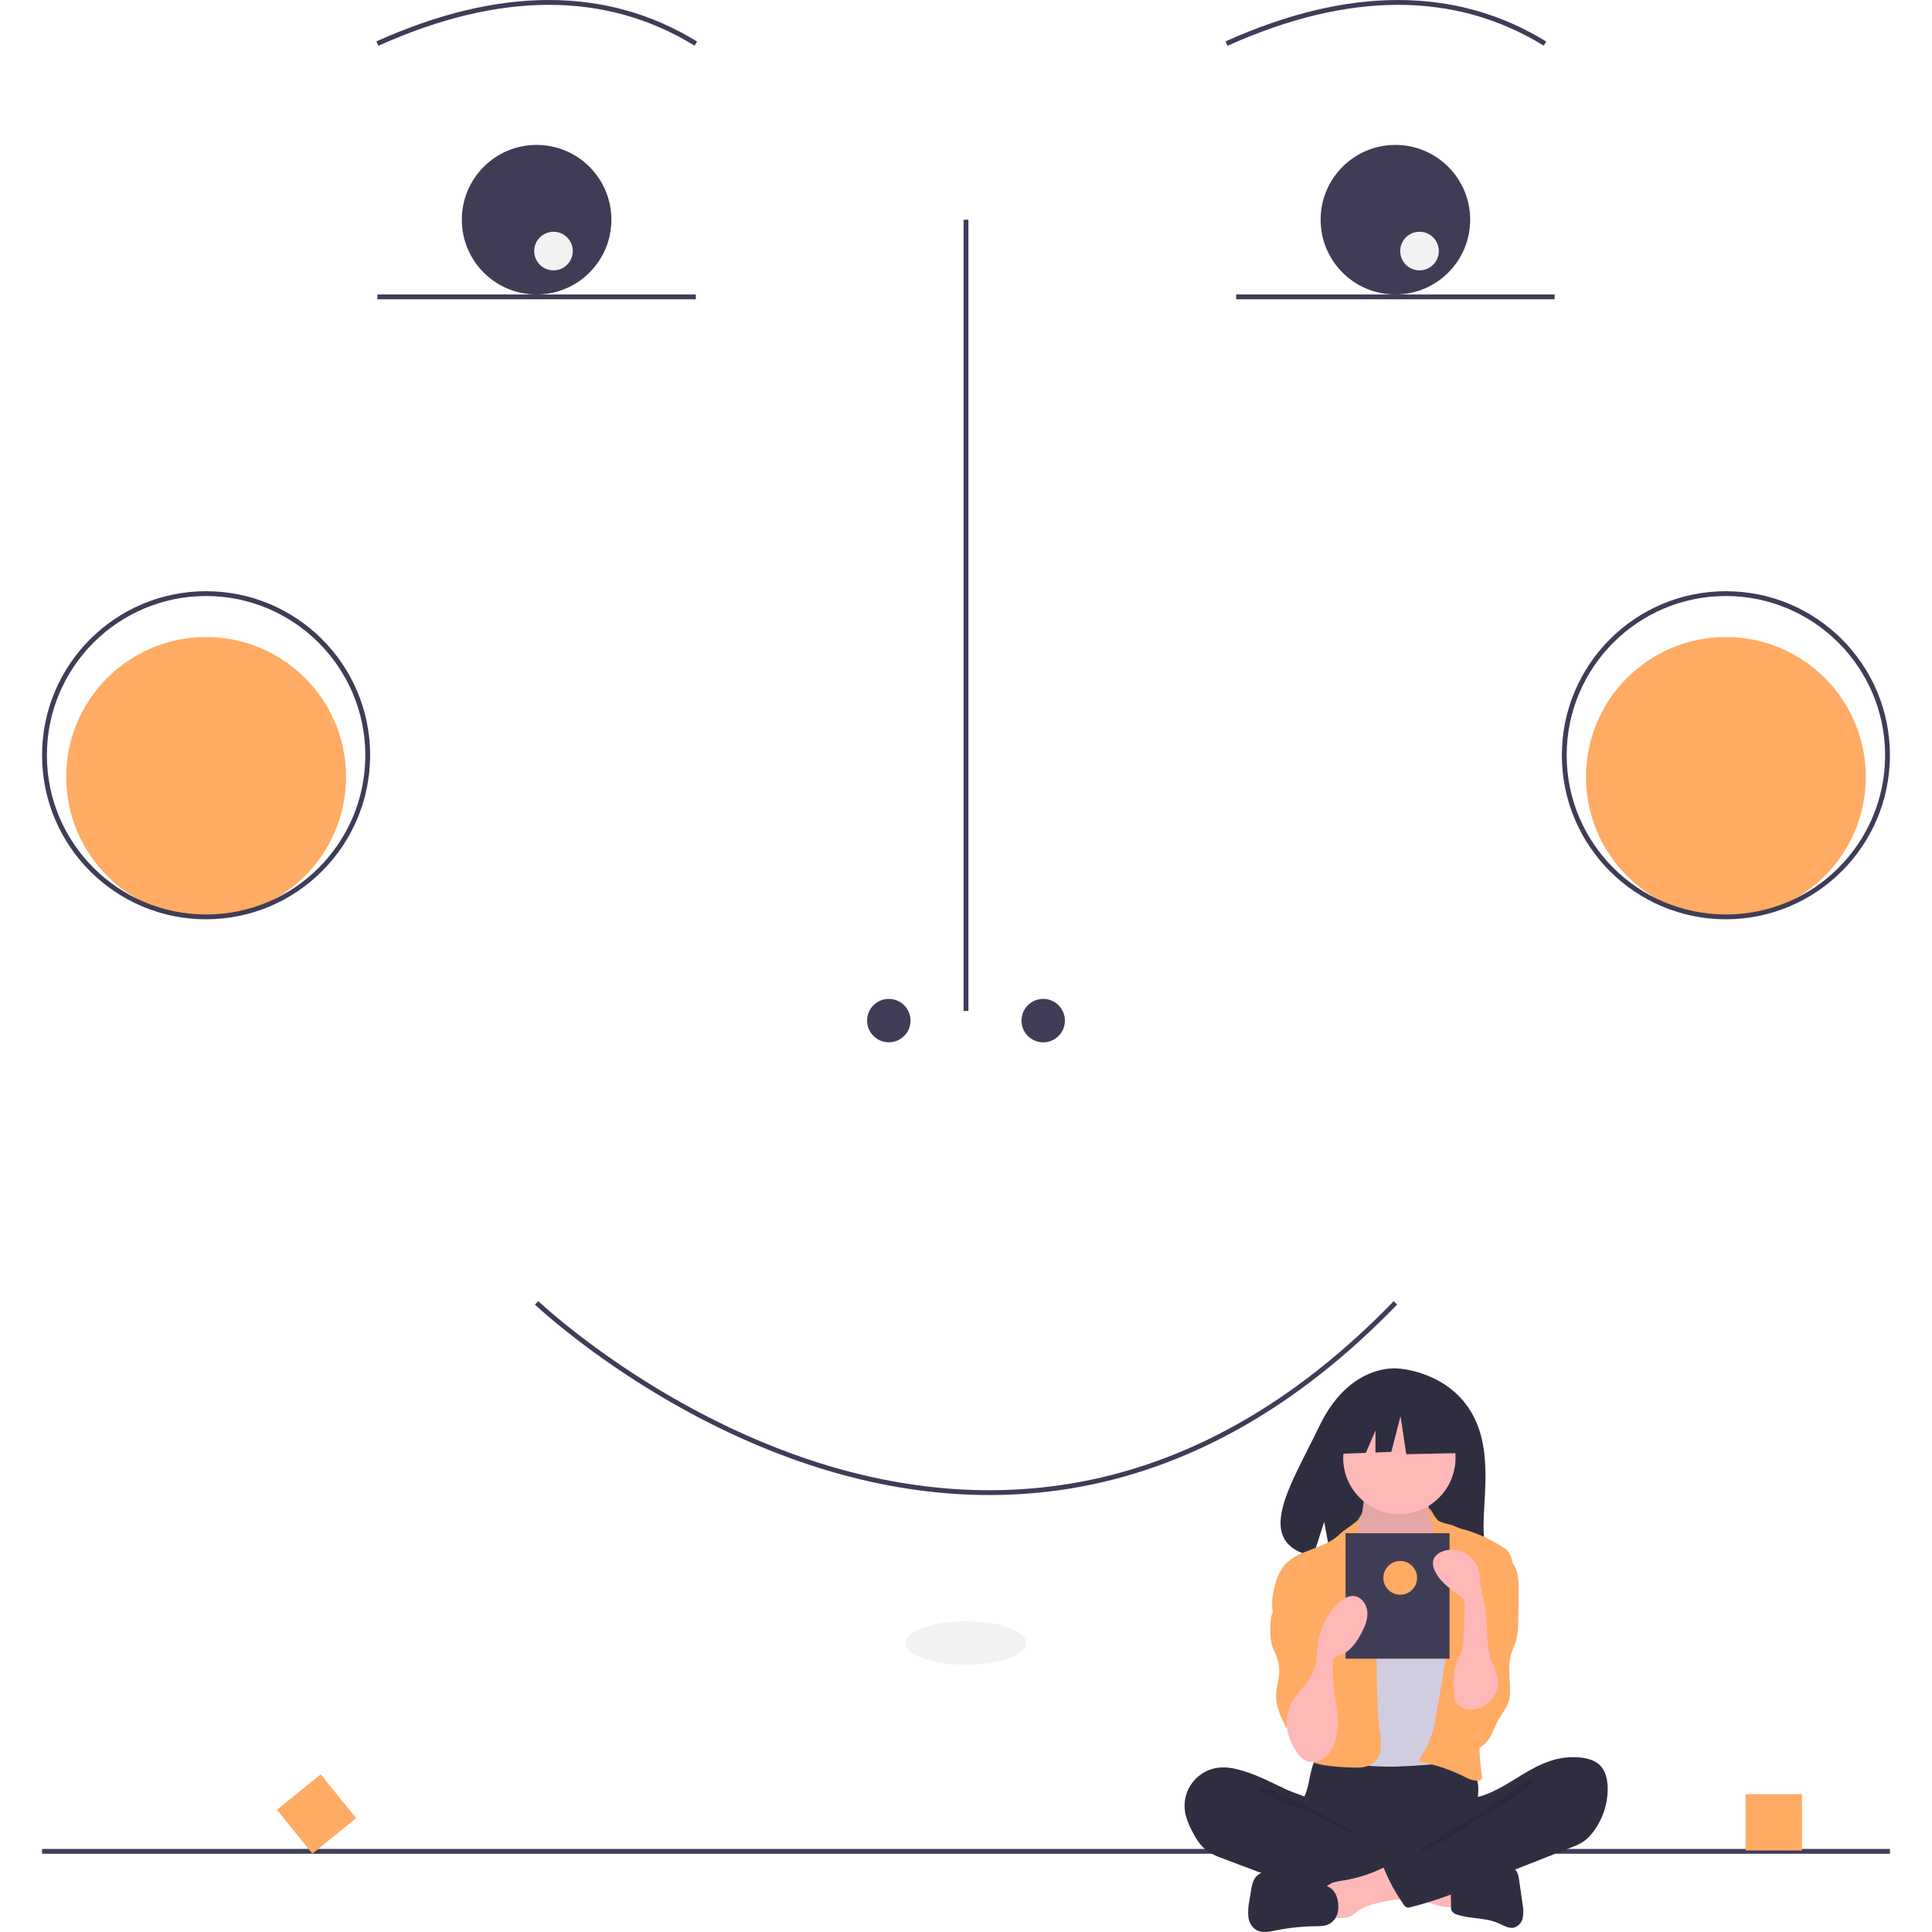
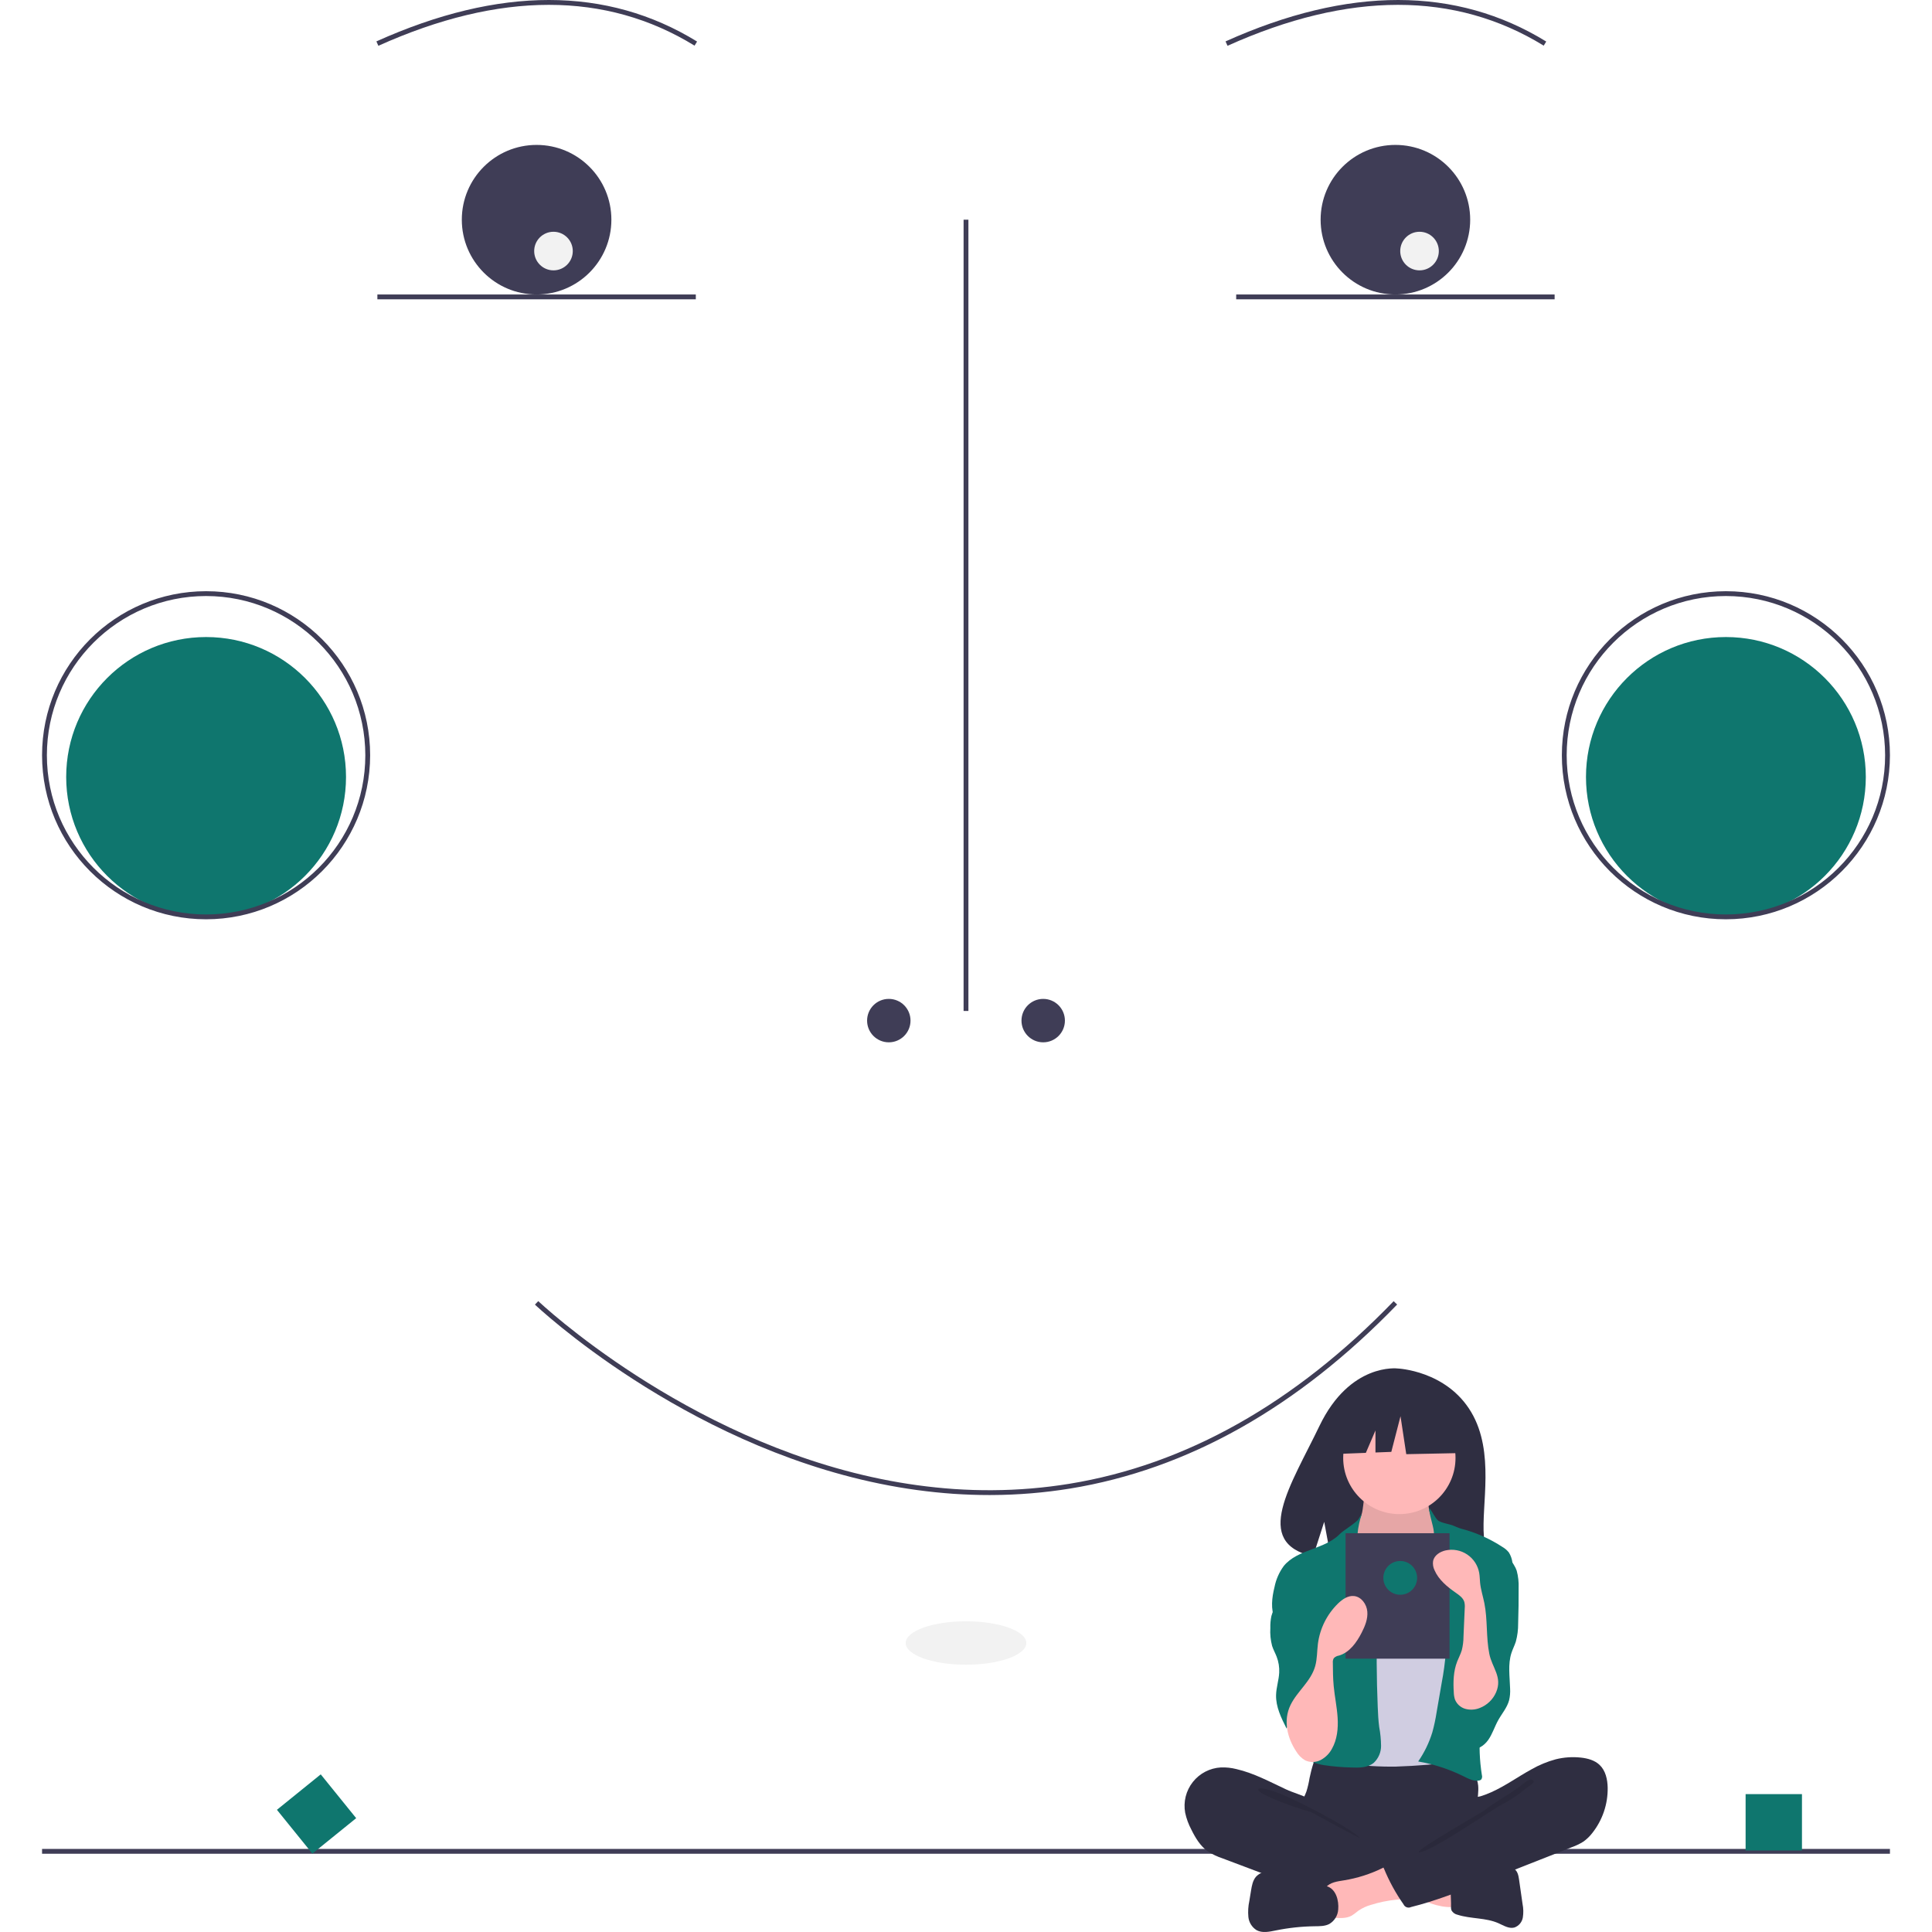
<svg xmlns="http://www.w3.org/2000/svg" width="300" height="300" viewBox="0 0 766 800.871" role="img" artist="Katerina Limpitsouni" source="https://undraw.co/">
  <rect y="766.435" width="766" height="2" fill="#3f3d56" />
-   <rect x="706.171" y="743.716" width="23.361" height="23.361" fill="#ffab63" />
-   <rect x="319.104" y="789.836" width="23.361" height="23.361" transform="translate(-647.5264 336.9186) rotate(-38.97687)" fill="#ffab63" />
+   <rect x="706.171" y="743.716" width="23.361" height="23.361" fill="#0F766E" />
+   <rect x="319.104" y="789.836" width="23.361" height="23.361" transform="translate(-647.5264 336.9186) rotate(-38.97687)" fill="#0F766E" />
  <rect x="382" y="91.072" width="2" height="328" fill="#3f3d56" />
  <rect x="495" y="122.072" width="132" height="2" fill="#3f3d56" />
  <rect x="139" y="122.072" width="132" height="2" fill="#3f3d56" />
  <path d="M356.41,68.548l-.82-1.824c50.907-22.9,95.632-22.879,132.934.06l-1.048,1.704C450.773,45.917,406.677,45.938,356.41,68.548Z" transform="translate(-217 -49.56464)" fill="#3f3d56" />
  <path d="M708.41,68.548l-.82-1.824c50.907-22.899,95.632-22.878,132.934.06l-1.047,1.704C802.772,45.917,758.678,45.937,708.41,68.548Z" transform="translate(-217 -49.56464)" fill="#3f3d56" />
  <circle cx="205" cy="91.072" r="31" fill="#3f3d56" />
  <circle cx="561" cy="91.072" r="31" fill="#3f3d56" />
-   <circle cx="68" cy="322.072" r="58" fill="#ffab63" />
-   <circle cx="698" cy="322.072" r="58" fill="#ffab63" />
+   <circle cx="68" cy="322.072" r="58" fill="#0F766E" />
+   <circle cx="698" cy="322.072" r="58" fill="#0F766E" />
  <path d="M609.545,669.302c-4.719,0-9.626-.168-14.611-.498a233.607,233.607,0,0,1-30.574-4.188c-82.222-16.773-142.453-73.684-143.051-74.257l1.383-1.445c.595.569,60.428,57.088,142.068,73.743a231.646,231.646,0,0,0,30.309,4.151c5.45.362,10.809.533,15.924.488a206.013,206.013,0,0,0,31.847-2.657c48.297-7.88,93.53-33.349,134.442-75.697l1.438,1.389c-41.218,42.667-86.826,68.332-135.558,76.283a208.077,208.077,0,0,1-32.155,2.683C610.521,669.3,610.033,669.302,609.545,669.302Z" transform="translate(-217 -49.56464)" fill="#3f3d56" />
  <path d="M285,430.636a68,68,0,1,1,68-68A68.077,68.077,0,0,1,285,430.636Zm0-134a66,66,0,1,0,66,66A66.075,66.075,0,0,0,285,296.636Z" transform="translate(-217 -49.56464)" fill="#3f3d56" />
  <path d="M915,430.636a68,68,0,1,1,68-68A68.077,68.077,0,0,1,915,430.636Zm0-134a66,66,0,1,0,66,66A66.075,66.075,0,0,0,915,296.636Z" transform="translate(-217 -49.56464)" fill="#3f3d56" />
  <circle cx="351" cy="423.072" r="9" fill="#3f3d56" />
  <circle cx="415" cy="423.072" r="9" fill="#3f3d56" />
  <ellipse cx="383" cy="681.072" rx="25" ry="9" fill="#f2f2f2" />
  <path d="M809.441,634.961c-10.245-17.311-30.515-18.118-30.515-18.118s-19.751-2.526-32.422,23.839c-11.81,24.575-28.109,48.302-2.624,54.054l4.603-14.327,2.851,15.394a99.713,99.713,0,0,0,10.904.186c27.292-.881,53.284.258,52.447-9.536C813.573,673.435,819.299,651.618,809.441,634.961Z" transform="translate(-217 -49.56464)" fill="#2f2e41" />
  <path d="M742.426,786.563a40.414,40.414,0,0,1-1.307,5.626c-.641,1.803-1.631,3.47-2.217,5.291-1.869,5.806.722,12.279,4.859,16.76a27.349,27.349,0,0,0,13.334,7.918,54.404,54.404,0,0,0,11.459,1.204c10.65.361,21.575.684,31.667-2.739a55.02,55.02,0,0,0,9.2-4.18,6.888,6.888,0,0,0,2.387-1.88,6.569,6.569,0,0,0,.861-3.856c-.023-4.515-.938-9.007-.721-13.517.12-2.498.588-4.994.358-7.484a13.807,13.807,0,0,0-10.552-11.893,28.661,28.661,0,0,0-8.747 0,223.018,223.018,0,0,1-22.764,1.018c-7.766-.05-15.483-1.235-23.21-1.359-2.285-.037-2.239.668-2.966,2.879A53.874,53.874,0,0,0,742.426,786.563Z" transform="translate(-217 -49.56464)" fill="#2f2e41" />
  <path d="M764.464,675.077a13.556,13.556,0,0,1-1.951,5.585c-1.351,1.848-3.554,2.903-5.007,4.671-2.188,2.661-2.313,6.406-2.322,9.852-.008,3.174.056,6.559,1.826,9.193a16.066,16.066,0,0,0,4.604,4.06c6.637,4.473,13.809,9.026,21.812,9.174,3.316.061,6.871-.795,9.053-3.293a13.592,13.592,0,0,0,2.192-3.91,51.925,51.925,0,0,0,3.676-15.807,18.561,18.561,0,0,0-.7-7.594c-.972-2.71-2.938-4.941-4.237-7.51a16.72,16.72,0,0,1-1.609-9.894,1.068,1.068,0,0,0-.056-.717,1.044,1.044,0,0,0-.861-.349l-15.867-1.142a34.531,34.531,0,0,1-4.406-.504c-.855-.174-3.115-1.389-3.93-1.066C765.17,666.423,764.773,673.457,764.464,675.077Z" transform="translate(-217 -49.56464)" fill="#ffb8b8" />
  <path d="M764.464,675.077a13.556,13.556,0,0,1-1.951,5.585c-1.351,1.848-3.554,2.903-5.007,4.671-2.188,2.661-2.313,6.406-2.322,9.852-.008,3.174.056,6.559,1.826,9.193a16.066,16.066,0,0,0,4.604,4.06c6.637,4.473,13.809,9.026,21.812,9.174,3.316.061,6.871-.795,9.053-3.293a13.592,13.592,0,0,0,2.192-3.91,51.925,51.925,0,0,0,3.676-15.807,18.561,18.561,0,0,0-.7-7.594c-.972-2.71-2.938-4.941-4.237-7.51a16.72,16.72,0,0,1-1.609-9.894,1.068,1.068,0,0,0-.056-.717,1.044,1.044,0,0,0-.861-.349l-15.867-1.142a34.531,34.531,0,0,1-4.406-.504c-.855-.174-3.115-1.389-3.93-1.066C765.17,666.423,764.773,673.457,764.464,675.077Z" transform="translate(-217 -49.56464)" opacity="0.1" />
  <circle cx="562.638" cy="604.361" r="23.279" fill="#ffb8b8" />
  <path d="M767.729,706.066a14.277,14.277,0,0,0,4.089,3.267,12.848,12.848,0,0,0,5.108.973c4.196.118,8.745-.651,11.665-3.668,3.763-3.889,3.639-10.161,6.589-14.698a3.274,3.274,0,0,1,.95-1.039,3.081,3.081,0,0,1,1.617-.372c3.725-.035,6.97,2.381,9.899,4.684a13.039,13.039,0,0,1,3.484,3.549,12.03,12.03,0,0,1,1.175,3.598,158.077,158.077,0,0,1,2.391,21.575c.258,3.992.516,7.987.497,11.987-.063,13.178-3.126,26.135-6.172,38.956-.392,1.652-.93,3.499-2.432,4.29a5.997,5.997,0,0,1-2.122.518,259.687,259.687,0,0,1-26.249,2.186q-5.141.079-10.278-.249a5.537,5.537,0,0,1-1.731-.302,4.883,4.883,0,0,1-1.888-1.603c-4.751-5.987-5.031-14.263-5.001-21.906q.111-28.028,2.003-56.012c.104-1.54.127-3.41-.983-4.621A57.851,57.851,0,0,0,767.729,706.066Z" transform="translate(-217 -49.56464)" fill="#d0cde1" />
-   <path d="M762.798,679.186c-.786,1.423-6.583,4.957-7.702,6.137-6.253,6.591-17.665,6.343-23.383,13.402a21.995,21.995,0,0,0-3.826,8.707c-1.087,4.388-1.668,9.173.154,13.311,1.753,3.981,5.442,6.733,7.947,10.29,2.75,3.905,3.987,8.646,5.172,13.272.875,3.416,1.757,6.917,1.417,10.427-.387,3.991-2.319,7.645-3.459,11.489s-1.337,8.422,1.299,11.443c1.937,2.219,4.975,3.099,7.879,3.594a90.515,90.515,0,0,0,11.229.978c3.319.147,6.978.175,9.53-1.953a9.582,9.582,0,0,0,3.002-7.023,45.328,45.328,0,0,0-.773-7.815c-.354-2.695-.49-5.413-.604-8.128q-.766-18.276-.209-36.575a31.126,31.126,0,0,0-.37-7.59c-.712-3.263-2.476-6.18-3.947-9.178a34.733,34.733,0,0,1-3.851-18.348C762.748,679.096,765.596,674.121,762.798,679.186Z" transform="translate(-217 -49.56464)" fill="#ffab63" />
-   <path d="M795.488,679.681c1.198,1.231,5.267,1.637,6.79,2.429a23.793,23.793,0,0,0,4.464,1.546,57.951,57.951,0,0,1,15.681,7.197,9.517,9.517,0,0,1,2.622,2.265,10.383,10.383,0,0,1,1.451,4.096,46.487,46.487,0,0,1,1.328,11.2c-.178,3.997-1.382,7.869-2.577,11.688l-4.463,14.269c-3.332,10.651-6.684,21.407-7.622,32.528a76.514,76.514,0,0,0,.687,18.475,2.19,2.19,0,0,1-.225,1.789,1.762,1.762,0,0,1-1.093.503c-2.154.337-4.239-.762-6.191-1.733a68.556,68.556,0,0,0-18.898-6.184,43.935,43.935,0,0,0,5.87-12.1,73.231,73.231,0,0,0,1.773-8.322l2.076-12.009a117.998,117.998,0,0,0,1.781-13.28,16.625,16.625,0,0,0-.289-5.002,24.268,24.268,0,0,0-1.896-4.511c-3.422-7.118-5.027-15.241-3.681-23.023.589-3.406,1.734-6.816,1.257-10.239-.459-3.291.018-5.849-.826-9.106C790.04,668.785,793.235,677.366,795.488,679.681Z" transform="translate(-217 -49.56464)" fill="#ffab63" />
-   <path d="M731.654,709.979c-1.56,3.237-4.168,5.995-5.056,9.477a20.705,20.705,0,0,0-.441,4.953,23.529,23.529,0,0,0,.735,7.448c.495,1.536,1.301,2.952,1.882,4.457a16.161,16.161,0,0,1,1.059,6.603c-.157,3.118-1.216,6.145-1.299,9.266-.13,4.908,2.14,9.522,4.355,13.904a10.221,10.221,0,0,1,14.857-4.864,3.047,3.047,0,0,0,.67-2.221q.246-8.541.474-17.083c.24-8.807.468-17.732-1.558-26.306a24.817,24.817,0,0,0-4.947-10.73c-1.374-1.581-6.038-5.746-8.293-3.974-1.014.797-.777,2.965-.938,4.063A17.236,17.236,0,0,1,731.654,709.979Z" transform="translate(-217 -49.56464)" fill="#ffab63" />
-   <path d="M828.281,700.651a23.825,23.825,0,0,1,.797,7.166q.045,7.384-.196,14.765a27.526,27.526,0,0,1-.959,7.475c-.504,1.584-1.281,3.07-1.801,4.649-1.559,4.732-.707,9.864-.574,14.844a16.866,16.866,0,0,1-.408,4.802c-.823,3.087-3.034,5.582-4.578,8.38-1.466,2.657-2.35,5.635-4.101,8.114s-4.781,4.442-7.719,3.682c-2.226-.577-3.807-2.547-4.901-4.569a22.41,22.41,0,0,1-2.317-14.536c1.098-6.045,4.649-11.407,5.929-17.415,1.758-8.251-.914-16.765-.835-25.201a12.182,12.182,0,0,1,.531-3.907,16.349,16.349,0,0,1,3.447-5.011,63.268,63.268,0,0,0,4.632-6.08c.954-1.423,2.25-5.082,3.941-5.387C822.946,691.741,827.344,697.733,828.281,700.651Z" transform="translate(-217 -49.56464)" fill="#ffab63" />
+   <path d="M762.798,679.186c-.786,1.423-6.583,4.957-7.702,6.137-6.253,6.591-17.665,6.343-23.383,13.402a21.995,21.995,0,0,0-3.826,8.707c-1.087,4.388-1.668,9.173.154,13.311,1.753,3.981,5.442,6.733,7.947,10.29,2.75,3.905,3.987,8.646,5.172,13.272.875,3.416,1.757,6.917,1.417,10.427-.387,3.991-2.319,7.645-3.459,11.489s-1.337,8.422,1.299,11.443c1.937,2.219,4.975,3.099,7.879,3.594a90.515,90.515,0,0,0,11.229.978c3.319.147,6.978.175,9.53-1.953a9.582,9.582,0,0,0,3.002-7.023,45.328,45.328,0,0,0-.773-7.815c-.354-2.695-.49-5.413-.604-8.128q-.766-18.276-.209-36.575a31.126,31.126,0,0,0-.37-7.59c-.712-3.263-2.476-6.18-3.947-9.178a34.733,34.733,0,0,1-3.851-18.348C762.748,679.096,765.596,674.121,762.798,679.186Z" transform="translate(-217 -49.56464)" fill="#0F766E" />
+   <path d="M795.488,679.681c1.198,1.231,5.267,1.637,6.79,2.429a23.793,23.793,0,0,0,4.464,1.546,57.951,57.951,0,0,1,15.681,7.197,9.517,9.517,0,0,1,2.622,2.265,10.383,10.383,0,0,1,1.451,4.096,46.487,46.487,0,0,1,1.328,11.2c-.178,3.997-1.382,7.869-2.577,11.688l-4.463,14.269c-3.332,10.651-6.684,21.407-7.622,32.528a76.514,76.514,0,0,0,.687,18.475,2.19,2.19,0,0,1-.225,1.789,1.762,1.762,0,0,1-1.093.503c-2.154.337-4.239-.762-6.191-1.733a68.556,68.556,0,0,0-18.898-6.184,43.935,43.935,0,0,0,5.87-12.1,73.231,73.231,0,0,0,1.773-8.322l2.076-12.009a117.998,117.998,0,0,0,1.781-13.28,16.625,16.625,0,0,0-.289-5.002,24.268,24.268,0,0,0-1.896-4.511c-3.422-7.118-5.027-15.241-3.681-23.023.589-3.406,1.734-6.816,1.257-10.239-.459-3.291.018-5.849-.826-9.106C790.04,668.785,793.235,677.366,795.488,679.681Z" transform="translate(-217 -49.56464)" fill="#0F766E" />
+   <path d="M731.654,709.979c-1.56,3.237-4.168,5.995-5.056,9.477a20.705,20.705,0,0,0-.441,4.953,23.529,23.529,0,0,0,.735,7.448c.495,1.536,1.301,2.952,1.882,4.457a16.161,16.161,0,0,1,1.059,6.603c-.157,3.118-1.216,6.145-1.299,9.266-.13,4.908,2.14,9.522,4.355,13.904a10.221,10.221,0,0,1,14.857-4.864,3.047,3.047,0,0,0,.67-2.221q.246-8.541.474-17.083c.24-8.807.468-17.732-1.558-26.306a24.817,24.817,0,0,0-4.947-10.73c-1.374-1.581-6.038-5.746-8.293-3.974-1.014.797-.777,2.965-.938,4.063A17.236,17.236,0,0,1,731.654,709.979Z" transform="translate(-217 -49.56464)" fill="#0F766E" />
+   <path d="M828.281,700.651a23.825,23.825,0,0,1,.797,7.166q.045,7.384-.196,14.765a27.526,27.526,0,0,1-.959,7.475c-.504,1.584-1.281,3.07-1.801,4.649-1.559,4.732-.707,9.864-.574,14.844a16.866,16.866,0,0,1-.408,4.802c-.823,3.087-3.034,5.582-4.578,8.38-1.466,2.657-2.35,5.635-4.101,8.114s-4.781,4.442-7.719,3.682c-2.226-.577-3.807-2.547-4.901-4.569a22.41,22.41,0,0,1-2.317-14.536c1.098-6.045,4.649-11.407,5.929-17.415,1.758-8.251-.914-16.765-.835-25.201a12.182,12.182,0,0,1,.531-3.907,16.349,16.349,0,0,1,3.447-5.011,63.268,63.268,0,0,0,4.632-6.08c.954-1.423,2.25-5.082,3.941-5.387C822.946,691.741,827.344,697.733,828.281,700.651Z" transform="translate(-217 -49.56464)" fill="#0F766E" />
  <path d="M712.059,782.894a22.978,22.978,0,0,0-6.392-.679,15.953,15.953,0,0,0-14.811,18.806,26.795,26.795,0,0,0,2.533,6.921c1.695,3.44,3.728,6.872,6.866,9.077a26.743,26.743,0,0,0,6.06,2.884l16.528,6.226c2.431.916,4.863,1.832,7.319,2.681a143.153,143.153,0,0,0,38.226,7.599,41.392,41.392,0,0,0,11.869-.601,3.864,3.864,0,0,0,2.431-1.313,4.163,4.163,0,0,0,.543-1.794l1.017-7.12a5.964,5.964,0,0,0-.086-3.001,5.749,5.749,0,0,0-2.747-2.589c-10.866-6.241-23.553-9.684-32.699-18.249-2.153-2.016-3.955-5.213-6.571-6.582-2.966-1.553-6.46-2.44-9.526-3.871C725.915,788.16,719.324,784.564,712.059,782.894Z" transform="translate(-217 -49.56464)" fill="#2f2e41" />
  <path d="M728.559,792.492c5.842,1.831,30.506,14.513,34.734,18.94-.567.204-19.793-10.571-20.37-10.744A116.165,116.165,0,0,1,727.426,795.228c-1.002-.463-6.509-2.641-6.259-3.905C721.448,789.896,727.522,792.168,728.559,792.492Z" transform="translate(-217 -49.56464)" opacity="0.1" />
  <path d="M801.44,840.102a1.372,1.372,0,0,0,.926-.273,1.43,1.43,0,0,0,.289-1.066l-.027-9.7a29.815,29.815,0,0,0-8.972-2.164L779.368,824.99c.328.044-2.234,6.154-1.841,6.97.692,1.438,5.985,2.712,7.478,3.391C790.197,837.711,795.593,840.306,801.44,840.102Z" transform="translate(-217 -49.56464)" fill="#ffb8b8" />
  <path d="M756.609,829.031c-2.698.43-5.709.81-7.456,2.91-2.216,2.663-1.272,6.633-.215,9.933a3.22,3.22,0,0,0,3.757,2.687c2.46.156,5.079.278,7.229-.929a31.683,31.683,0,0,0,2.808-2.087,18.003,18.003,0,0,1,5.163-2.36,52.206,52.206,0,0,1,10.363-2.136,16.118,16.118,0,0,0,4.083-.72,4.524,4.524,0,0,0,2.875-2.791c.498-1.763-.527-3.56-1.509-5.106a20.369,20.369,0,0,0-4.346-5.371c-2.662-2.068-3.98-.481-6.661.843A56.519,56.519,0,0,1,756.609,829.031Z" transform="translate(-217 -49.56464)" fill="#ffb8b8" />
  <path d="M749.559,831.461l-17.131-5.063a22.674,22.674,0,0,0-6.375-1.235,7.653,7.653,0,0,0-5.854,2.368c-1.328,1.559-1.709,3.69-2.04,5.711l-.708,4.324a21.716,21.716,0,0,0-.397,6.64,7.341,7.341,0,0,0,3.403,5.47c2.371,1.293,5.276.662,7.922.121a86.243,86.243,0,0,1,16.234-1.741c2.05-.025,4.201.001,6.013-.959a7.507,7.507,0,0,0,3.664-5.982C754.626,837.419,753.395,832.595,749.559,831.461Z" transform="translate(-217 -49.56464)" fill="#2f2e41" />
  <path d="M808.174,827.049c2.221-.389,4.181-1.651,6.309-2.396,2.995-1.049,6.241-1.049,9.414-1.037a6.044,6.044,0,0,1,3.375.676c1.398.931,1.756,2.793,1.994,4.455l1.434,10.03a15.739,15.739,0,0,1,.117,5.682,5.346,5.346,0,0,1-3.532,4.13c-2.24.582-4.436-.849-6.551-1.789-5.286-2.349-11.431-1.749-16.943-3.505a3.797,3.797,0,0,1-2.536-1.813,4.126,4.126,0,0,1-.197-1.733c.094-3.224-.586-7.626.385-10.707C802.316,826.27,805.695,827.049,808.174,827.049Z" transform="translate(-217 -49.56464)" fill="#2f2e41" />
  <path d="M844.426,778.857a29.748,29.748,0,0,1,10.479-.716c2.801.309,5.688,1.088,7.733,3.027,2.49,2.36,3.289,6.01,3.356,9.44a29.492,29.492,0,0,1-6.41,18.835,17.09,17.09,0,0,1-3.665,3.528,24.123,24.123,0,0,1-4.768,2.298L814.138,829.868c-9.737,3.841-19.509,7.693-29.666,10.225a2.312,2.312,0,0,1-3.111-1.128,76.683,76.683,0,0,1-8.112-14.839 1.0 1,0,0,1,.442-1.577L799.871,807.506a26.47,26.47,0,0,0,5.329-3.671,13.228,13.228,0,0,0,2.736-3.809c.543-1.133.593-3.808,1.286-4.646.679-.82,3-.886,4.072-1.208a36.952,36.952,0,0,0,4.434-1.676c5.856-2.62,11.071-6.426,16.685-9.494A42.811,42.811,0,0,1,844.426,778.857Z" transform="translate(-217 -49.56464)" fill="#2f2e41" />
  <path d="M829.584,790.09c-4.498,3.378-10.322,6.483-14.779,9.951-1.521,1.183-26.883,15.442-27.242,17.336,4.159.701,30.651-17.833,34.441-19.682a61.213,61.213,0,0,0,10.48-7.046c.849-.66,4.444-2.643,2.009-3.38C833.121,786.854,830.597,789.415,829.584,790.09Z" transform="translate(-217 -49.56464)" opacity="0.1" />
  <polygon points="587.911 583.727 567.886 573.238 540.232 577.529 534.511 602.799 548.753 602.251 552.732 592.967 552.732 602.098 559.304 601.845 563.118 587.065 565.502 602.799 588.865 602.322 587.911 583.727" fill="#2f2e41" />
  <rect x="540.35" y="635.565" width="43.092" height="52.007" fill="#3f3d56" />
  <path d="M736.893,775.584a10.406,10.406,0,0,0,3.738,3.719,7.31,7.31,0,0,0,6.426-.172,11.31,11.31,0,0,0,4.637-4.649c2.176-3.843,2.627-8.442,2.355-12.85s-1.213-8.749-1.629-13.146c-.303-3.196-.327-6.411-.352-9.622a3.2,3.2,0,0,1,.404-1.946,3.821,3.821,0,0,1,2.147-1.072c4.392-1.305,7.308-5.422,9.398-9.5,1.396-2.723,2.609-5.699,2.34-8.747s-2.46-6.118-5.504-6.429c-2.509-.256-4.826,1.337-6.636,3.094a28.458,28.458,0,0,0-8.332,16.652c-.397,3.099-.284,6.282-1.126,9.29-1.8,6.423-7.431,10.362-10.237,16.142C731.429,762.718,733.136,769.949,736.893,775.584Z" transform="translate(-217 -49.56464)" fill="#ffb8b8" />
  <path d="M819.754,751.043a12.139,12.139,0,0,1-6.808,6.541,9.402,9.402,0,0,1-5.918.362,6.562,6.562,0,0,1-4.335-3.878,10.446,10.446,0,0,1-.488-2.913c-.282-4.332-.173-8.795,1.401-12.841.607-1.56,1.425-3.04,1.904-4.645a23.294,23.294,0,0,0,.717-5.668l.517-11.819a7.692,7.692,0,0,0-.176-2.563c-.516-1.71-2.114-2.822-3.581-3.841-3.542-2.463-7.042-5.337-8.758-9.295a6.519,6.519,0,0,1-.605-3.85c.484-2.347,2.852-3.866,5.193-4.378a11.617,11.617,0,0,1,13.927,9.361c.232,1.334.228,2.696.364,4.043.288,2.857,1.195,5.611,1.762,8.427,1.398,6.934.673,14.102,2.056,21.035C818.082,740.918,822.44,744.701,819.754,751.043Z" transform="translate(-217 -49.56464)" fill="#ffb8b8" />
-   <circle cx="563" cy="654.072" r="7" fill="#ffab63" />
+   <circle cx="563" cy="654.072" r="7" fill="#0F766E" />
  <circle cx="212" cy="104.072" r="8" fill="#f2f2f2" />
  <circle cx="571" cy="104.072" r="8" fill="#f2f2f2" />
</svg>
